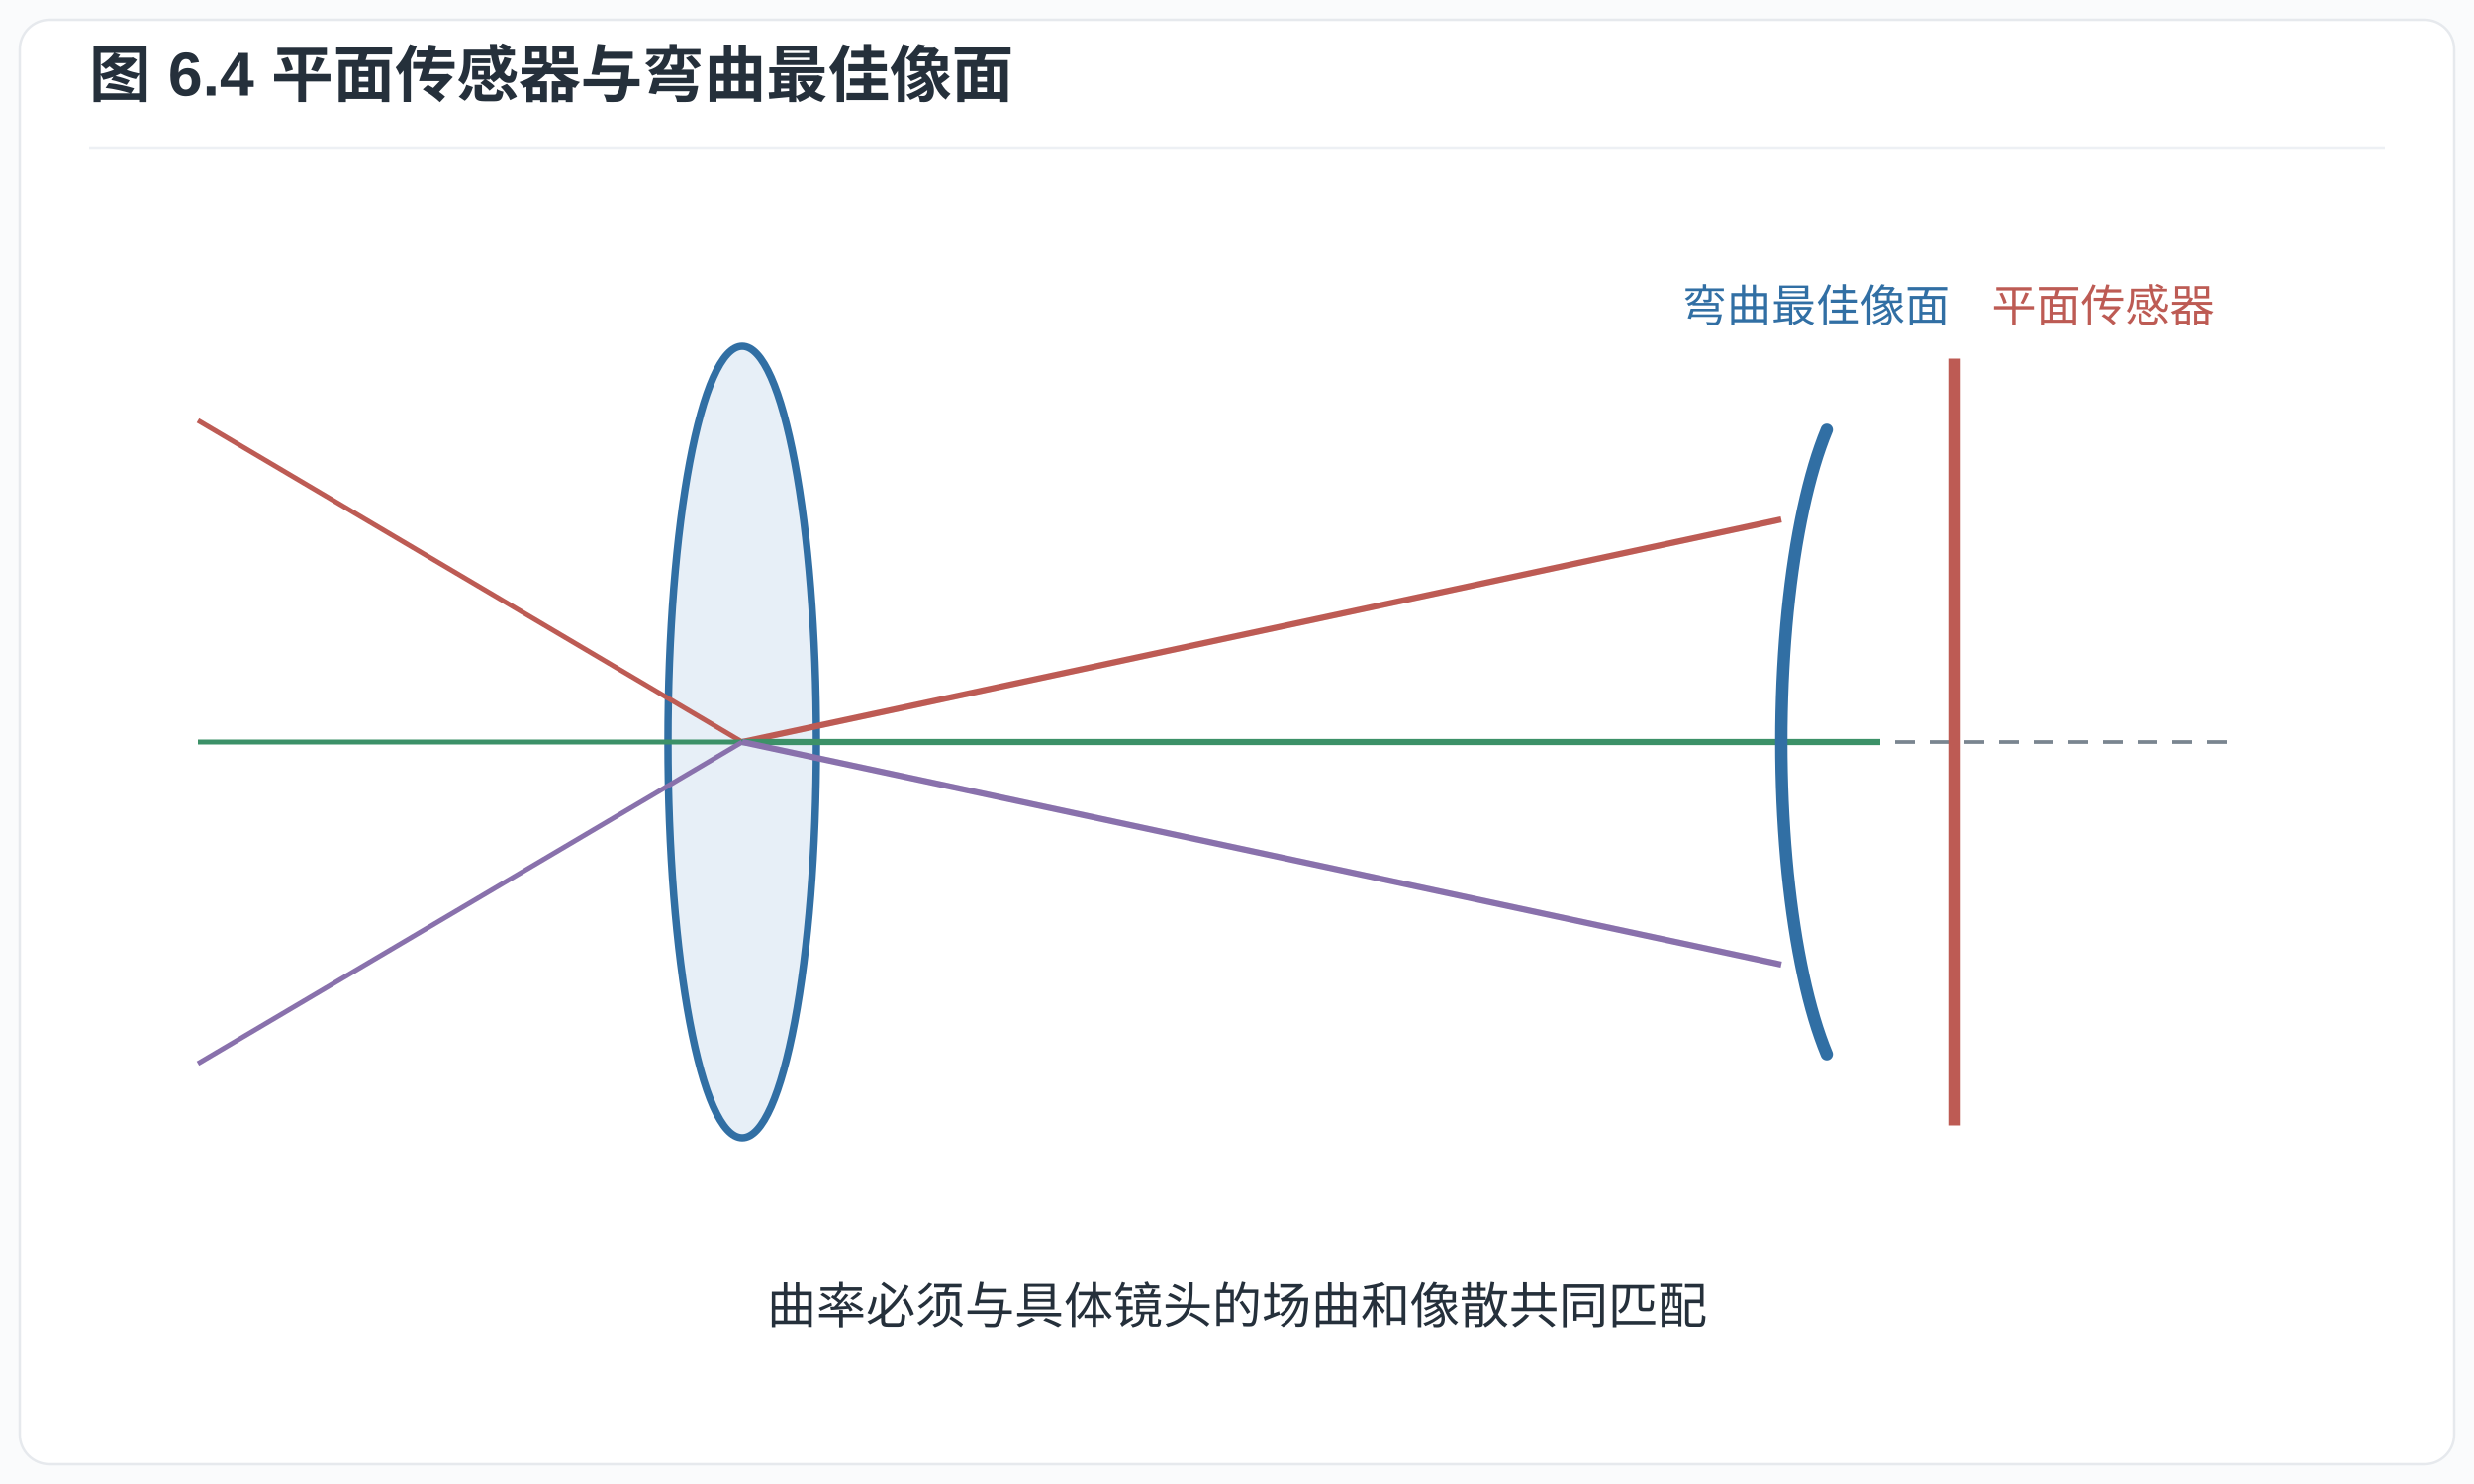
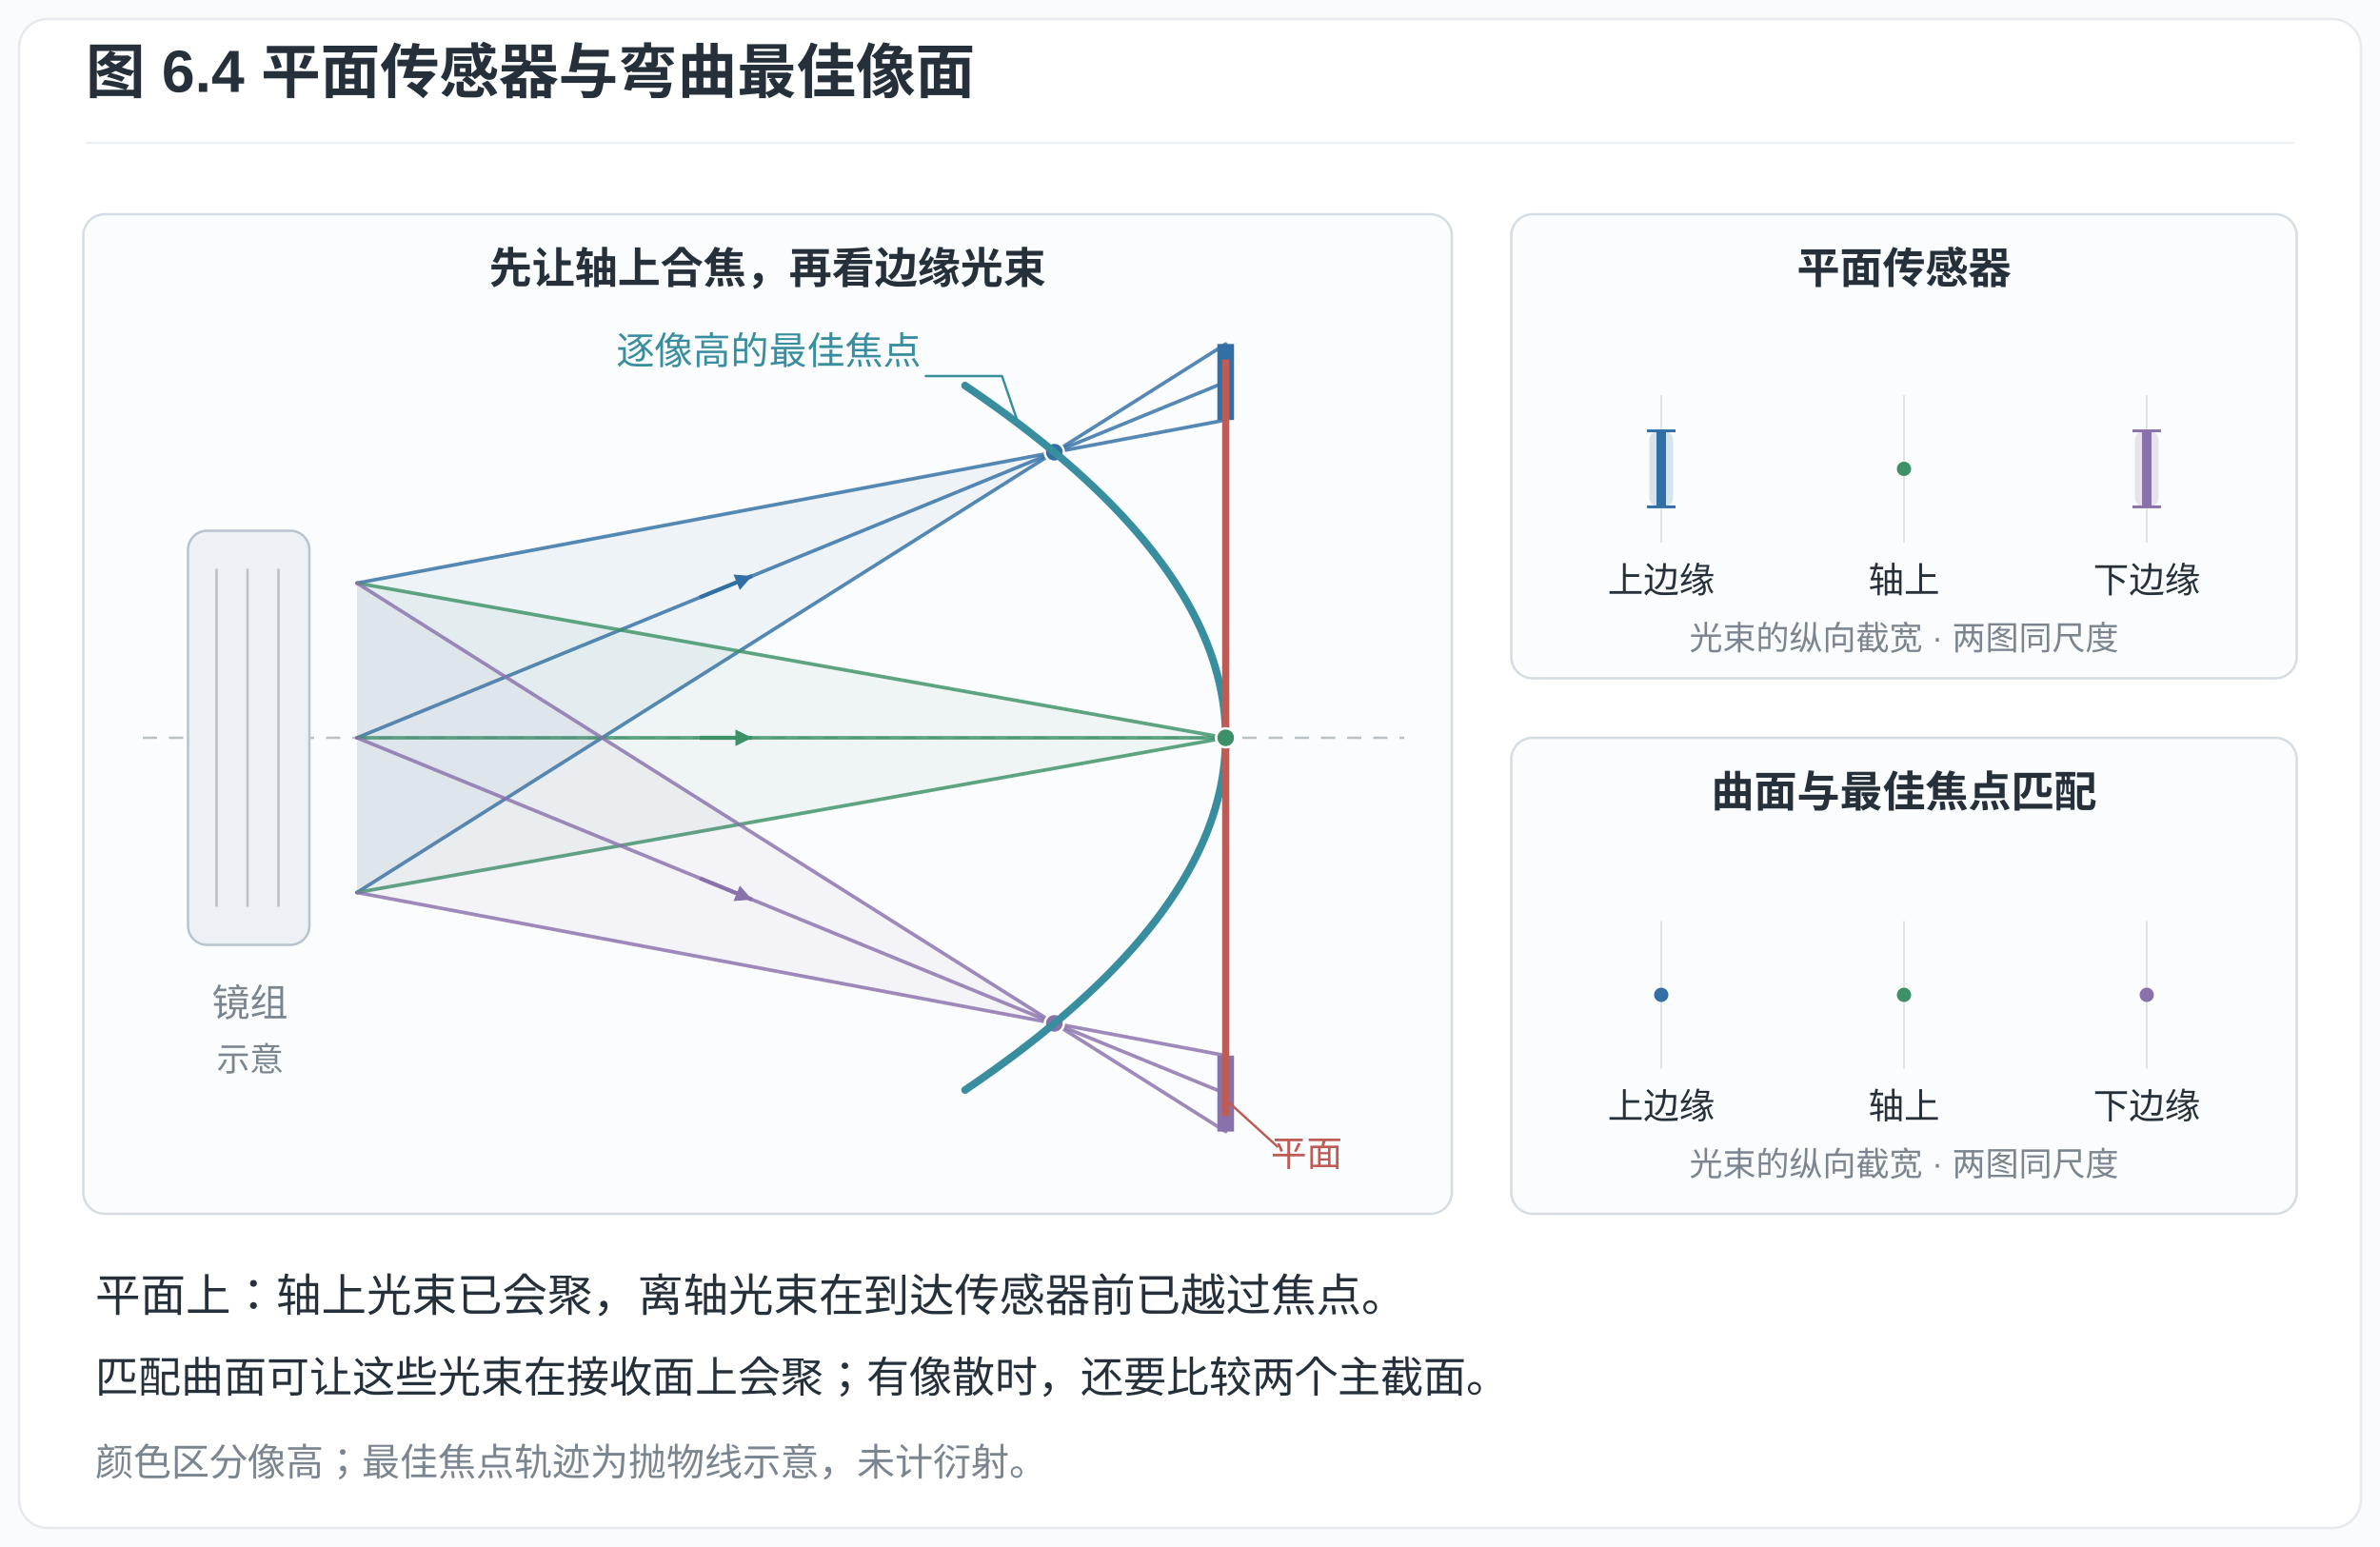
- <svg xmlns="http://www.w3.org/2000/svg" width="1000" height="600" viewBox="0 0 1000 600" role="img" aria-label="图 6.4  平面传感器与弯曲最佳像面">
+ <svg xmlns="http://www.w3.org/2000/svg" width="1000" height="650" viewBox="0 0 1000 650" role="img" aria-label="图 6.4  平面传感器与弯曲最佳像面">
  <defs>
    <marker id="arrow" markerWidth="9" markerHeight="9" refX="7" refY="3" orient="auto" markerUnits="strokeWidth">
      <path d="M0,0 L0,6 L8,3 z" fill="context-stroke" />
    </marker>
    <marker id="arrow-open" markerWidth="9" markerHeight="9" refX="7" refY="3" orient="auto" markerUnits="strokeWidth">
      <path d="M0,0 L8,3 L0,6" fill="none" stroke="context-stroke" />
    </marker>
  </defs>
-   <rect width="1000" height="600" fill="#fafbfc" />
-   <rect x="8" y="8" width="984" height="584" rx="12" fill="#fff" stroke="#e6e9ed" />
+   <rect width="1000" height="650" fill="#fafbfc" />
+   <rect x="8" y="8" width="984" height="634" rx="12" fill="#fff" stroke="#e6e9ed" />
  <text x="36.00" y="39.00" fill="#25303b" font-size="25" font-weight="600" text-anchor="start" font-family="Arial, PingFang SC, Hiragino Sans GB, sans-serif">图 6.4  平面传感器与弯曲最佳像面</text>
  <line x1="36.00" y1="60.00" x2="964.00" y2="60.00" stroke="#edf0f4" stroke-width="1" opacity="1.0" />
-   <line x1="80.00" y1="300.00" x2="900.00" y2="300.00" stroke="#7a8590" stroke-width="1.5" opacity="1.0" stroke-dasharray="8 6" />
-   <ellipse cx="300.00" cy="300.00" rx="30.00" ry="160.00" fill="#e7eff7" stroke="#316fa4" stroke-width="3" opacity="1.0" />
-   <line x1="80.00" y1="170.00" x2="300.00" y2="300.00" stroke="#bd5b54" stroke-width="2" opacity="1.0" />
-   <line x1="300.00" y1="300.00" x2="720.00" y2="210.00" stroke="#bd5b54" stroke-width="2.5" opacity="1.0" />
-   <line x1="80.00" y1="300.00" x2="300.00" y2="300.00" stroke="#3c9168" stroke-width="2" opacity="1.0" />
-   <line x1="300.00" y1="300.00" x2="760.00" y2="300.00" stroke="#3c9168" stroke-width="2.5" opacity="1.0" />
-   <line x1="80.00" y1="430.00" x2="300.00" y2="300.00" stroke="#8971ac" stroke-width="2" opacity="1.0" />
-   <line x1="300.00" y1="300.00" x2="720.00" y2="390.00" stroke="#8971ac" stroke-width="2.5" opacity="1.0" />
-   <polyline points="738.39,173.78 737.06,177.12 735.77,180.66 734.51,184.39 733.30,188.30 732.13,192.40 731.01,196.66 729.93,201.09 728.90,205.68 727.92,210.42 726.99,215.30 726.11,220.32 725.29,225.47 724.52,230.73 723.81,236.11 723.16,241.59 722.56,247.16 722.03,252.82 721.56,258.55 721.15,264.34 720.80,270.20 720.51,276.10 720.29,282.04 720.13,288.01 720.03,294.00 720.00,300.00 720.03,306.00 720.13,311.99 720.29,317.96 720.51,323.90 720.80,329.80 721.15,335.66 721.56,341.45 722.03,347.18 722.56,352.84 723.16,358.41 723.81,363.89 724.52,369.27 725.29,374.53 726.11,379.68 726.99,384.70 727.92,389.58 728.90,394.32 729.93,398.91 731.01,403.34 732.13,407.60 733.30,411.70 734.51,415.61 735.77,419.34 737.06,422.88 738.39,426.22" fill="none" stroke="#316fa4" stroke-width="5" stroke-linejoin="round" stroke-linecap="round" opacity="1.0" />
-   <line x1="790.00" y1="145.00" x2="790.00" y2="455.00" stroke="#bd5b54" stroke-width="5" opacity="1.0" />
-   <text x="680.00" y="130.00" fill="#316fa4" font-size="18" font-weight="400" text-anchor="start" font-family="Arial, PingFang SC, Hiragino Sans GB, sans-serif">弯曲最佳像面</text>
-   <text x="805.00" y="130.00" fill="#bd5b54" font-size="18" font-weight="400" text-anchor="start" font-family="Arial, PingFang SC, Hiragino Sans GB, sans-serif">平面传感器</text>
-   <text x="500.00" y="535.00" fill="#25303b" font-size="20" font-weight="400" text-anchor="middle" font-family="Arial, PingFang SC, Hiragino Sans GB, sans-serif">曲率必须与具体镜头的场曲和像散共同匹配</text>
+   <rect x="35.00" y="90.00" width="575.00" height="420.00" rx="9" fill="#fbfcfd" stroke="#d5dce4" stroke-width="1" opacity="1.0" />
+   <text x="322.50" y="119.00" fill="#25303b" font-size="18" font-weight="600" text-anchor="middle" font-family="Arial, PingFang SC, Hiragino Sans GB, sans-serif">先让轴上合焦，再看边缘光束</text>
+   <rect x="635.00" y="90.00" width="330.00" height="195.00" rx="9" fill="#fbfcfd" stroke="#d5dce4" stroke-width="1" opacity="1.0" />
+   <text x="800.00" y="119.00" fill="#25303b" font-size="18" font-weight="600" text-anchor="middle" font-family="Arial, PingFang SC, Hiragino Sans GB, sans-serif">平面传感器</text>
+   <rect x="635.00" y="310.00" width="330.00" height="200.00" rx="9" fill="#fbfcfd" stroke="#d5dce4" stroke-width="1" opacity="1.0" />
+   <text x="800.00" y="339.00" fill="#25303b" font-size="18" font-weight="600" text-anchor="middle" font-family="Arial, PingFang SC, Hiragino Sans GB, sans-serif">曲面与最佳焦点匹配</text>
+   <line x1="60.00" y1="310.00" x2="590.00" y2="310.00" stroke="#7a8590" stroke-width="1" opacity="0.5" stroke-dasharray="6 5" />
+   <rect x="79.00" y="223.00" width="51.00" height="174.00" rx="8" fill="#edf0f4" stroke="#b7c3ce" stroke-width="1" opacity="1.0" />
+   <line x1="91.00" y1="239.00" x2="91.00" y2="381.00" stroke="#7a8590" stroke-width="1" opacity="0.45" />
+   <line x1="104.00" y1="239.00" x2="104.00" y2="381.00" stroke="#7a8590" stroke-width="1" opacity="0.45" />
+   <line x1="117.00" y1="239.00" x2="117.00" y2="381.00" stroke="#7a8590" stroke-width="1" opacity="0.45" />
+   <text x="105.00" y="427.00" fill="#7a8590" font-size="16" font-weight="400" text-anchor="middle" font-family="Arial, PingFang SC, Hiragino Sans GB, sans-serif">镜组</text>
+   <text x="105.00" y="450.00" fill="#7a8590" font-size="14" font-weight="400" text-anchor="middle" font-family="Arial, PingFang SC, Hiragino Sans GB, sans-serif">示意</text>
+   <polygon points="150.00,245.00 443.00,190.00 150.00,375.00" fill="#316fa4" stroke="none" stroke-width="2" opacity="0.065" />
+   <polyline points="150.00,245.00 443.00,190.00 515.00,176.48" fill="none" stroke="#316fa4" stroke-width="1.5" stroke-linejoin="round" stroke-linecap="round" opacity="0.82" />
+   <polyline points="150.00,310.00 443.00,190.00 515.00,160.51" fill="none" stroke="#316fa4" stroke-width="1.5" stroke-linejoin="round" stroke-linecap="round" opacity="0.82" />
+   <polyline points="150.00,375.00 443.00,190.00 515.00,144.54" fill="none" stroke="#316fa4" stroke-width="1.5" stroke-linejoin="round" stroke-linecap="round" opacity="0.82" />
+   <defs>
+     <marker id="arrow-316fa4-1.7" markerWidth="9" markerHeight="9" refX="8" refY="4.5" orient="auto" markerUnits="userSpaceOnUse">
+       <path d="M1 1L8 4.5L1 8Z" fill="#316fa4" />
+     </marker>
+   </defs>
+   <line x1="294.00" y1="251.02" x2="316.00" y2="242.01" stroke="#316fa4" stroke-width="1.7" opacity="1.0" marker-end="url(#arrow-316fa4-1.7)" />
+   <circle cx="443.00" cy="190.00" r="4.00" fill="#316fa4" stroke="#fff" stroke-width="1" opacity="1.0" />
+   <line x1="515.00" y1="144.54" x2="515.00" y2="176.48" stroke="#316fa4" stroke-width="7" opacity="1.0" />
+   <circle cx="515.00" cy="160.51" r="2.50" fill="#316fa4" stroke="none" stroke-width="2" opacity="1.0" />
+   <polygon points="150.00,245.00 515.00,310.00 150.00,375.00" fill="#3c9168" stroke="none" stroke-width="2" opacity="0.065" />
+   <polyline points="150.00,245.00 515.00,310.00 515.00,310.00" fill="none" stroke="#3c9168" stroke-width="1.5" stroke-linejoin="round" stroke-linecap="round" opacity="0.82" />
+   <polyline points="150.00,310.00 515.00,310.00 515.00,310.00" fill="none" stroke="#3c9168" stroke-width="1.5" stroke-linejoin="round" stroke-linecap="round" opacity="0.82" />
+   <polyline points="150.00,375.00 515.00,310.00 515.00,310.00" fill="none" stroke="#3c9168" stroke-width="1.5" stroke-linejoin="round" stroke-linecap="round" opacity="0.82" />
+   <defs>
+     <marker id="arrow-3c9168-1.7" markerWidth="9" markerHeight="9" refX="8" refY="4.5" orient="auto" markerUnits="userSpaceOnUse">
+       <path d="M1 1L8 4.5L1 8Z" fill="#3c9168" />
+     </marker>
+   </defs>
+   <line x1="294.00" y1="310.00" x2="316.00" y2="310.00" stroke="#3c9168" stroke-width="1.7" opacity="1.0" marker-end="url(#arrow-3c9168-1.7)" />
+   <circle cx="515.00" cy="310.00" r="4.00" fill="#3c9168" stroke="#fff" stroke-width="1" opacity="1.0" />
+   <line x1="515.00" y1="310.00" x2="515.00" y2="310.00" stroke="#3c9168" stroke-width="7" opacity="1.0" />
+   <circle cx="515.00" cy="310.00" r="2.50" fill="#3c9168" stroke="none" stroke-width="2" opacity="1.0" />
+   <polygon points="150.00,245.00 443.00,430.00 150.00,375.00" fill="#8971ac" stroke="none" stroke-width="2" opacity="0.065" />
+   <polyline points="150.00,245.00 443.00,430.00 515.00,475.46" fill="none" stroke="#8971ac" stroke-width="1.5" stroke-linejoin="round" stroke-linecap="round" opacity="0.82" />
+   <polyline points="150.00,310.00 443.00,430.00 515.00,459.49" fill="none" stroke="#8971ac" stroke-width="1.5" stroke-linejoin="round" stroke-linecap="round" opacity="0.82" />
+   <polyline points="150.00,375.00 443.00,430.00 515.00,443.52" fill="none" stroke="#8971ac" stroke-width="1.5" stroke-linejoin="round" stroke-linecap="round" opacity="0.82" />
+   <defs>
+     <marker id="arrow-8971ac-1.7" markerWidth="9" markerHeight="9" refX="8" refY="4.5" orient="auto" markerUnits="userSpaceOnUse">
+       <path d="M1 1L8 4.5L1 8Z" fill="#8971ac" />
+     </marker>
+   </defs>
+   <line x1="294.00" y1="368.98" x2="316.00" y2="377.99" stroke="#8971ac" stroke-width="1.7" opacity="1.0" marker-end="url(#arrow-8971ac-1.7)" />
+   <circle cx="443.00" cy="430.00" r="4.00" fill="#8971ac" stroke="#fff" stroke-width="1" opacity="1.0" />
+   <line x1="515.00" y1="443.52" x2="515.00" y2="475.46" stroke="#8971ac" stroke-width="7" opacity="1.0" />
+   <circle cx="515.00" cy="459.49" r="2.50" fill="#8971ac" stroke="none" stroke-width="2" opacity="1.0" />
+   <polyline points="405.48,162.00 408.42,164.00 411.32,166.00 414.18,168.00 417.00,170.00 419.78,172.00 422.52,174.00 425.22,176.00 427.88,178.00 430.50,180.00 433.08,182.00 435.62,184.00 438.12,186.00 440.58,188.00 443.00,190.00 445.38,192.00 447.72,194.00 450.02,196.00 452.28,198.00 454.50,200.00 456.68,202.00 458.82,204.00 460.92,206.00 462.98,208.00 465.00,210.00 466.98,212.00 468.92,214.00 470.82,216.00 472.68,218.00 474.50,220.00 476.28,222.00 478.02,224.00 479.72,226.00 481.38,228.00 483.00,230.00 484.58,232.00 486.12,234.00 487.62,236.00 489.08,238.00 490.50,240.00 491.88,242.00 493.22,244.00 494.52,246.00 495.78,248.00 497.00,250.00 498.18,252.00 499.32,254.00 500.42,256.00 501.48,258.00 502.50,260.00 503.48,262.00 504.42,264.00 505.32,266.00 506.18,268.00 507.00,270.00 507.78,272.00 508.52,274.00 509.22,276.00 509.88,278.00 510.50,280.00 511.08,282.00 511.62,284.00 512.12,286.00 512.58,288.00 513.00,290.00 513.38,292.00 513.72,294.00 514.02,296.00 514.28,298.00 514.50,300.00 514.68,302.00 514.82,304.00 514.92,306.00 514.98,308.00 515.00,310.00 514.98,312.00 514.92,314.00 514.82,316.00 514.68,318.00 514.50,320.00 514.28,322.00 514.02,324.00 513.72,326.00 513.38,328.00 513.00,330.00 512.58,332.00 512.12,334.00 511.62,336.00 511.08,338.00 510.50,340.00 509.88,342.00 509.22,344.00 508.52,346.00 507.78,348.00 507.00,350.00 506.18,352.00 505.32,354.00 504.42,356.00 503.48,358.00 502.50,360.00 501.48,362.00 500.42,364.00 499.32,366.00 498.18,368.00 497.00,370.00 495.78,372.00 494.52,374.00 493.22,376.00 491.88,378.00 490.50,380.00 489.08,382.00 487.62,384.00 486.12,386.00 484.58,388.00 483.00,390.00 481.38,392.00 479.72,394.00 478.02,396.00 476.28,398.00 474.50,400.00 472.68,402.00 470.82,404.00 468.92,406.00 466.98,408.00 465.00,410.00 462.98,412.00 460.92,414.00 458.82,416.00 456.68,418.00 454.50,420.00 452.28,422.00 450.02,424.00 447.72,426.00 445.38,428.00 443.00,430.00 440.58,432.00 438.12,434.00 435.62,436.00 433.08,438.00 430.50,440.00 427.88,442.00 425.22,444.00 422.52,446.00 419.78,448.00 417.00,450.00 414.18,452.00 411.32,454.00 408.42,456.00 405.48,458.00" fill="none" stroke="#388e9f" stroke-width="3.2" stroke-linejoin="round" stroke-linecap="round" opacity="1.0" />
+   <line x1="515.00" y1="151.00" x2="515.00" y2="469.00" stroke="#bd5b54" stroke-width="3" opacity="1.0" />
+   <text x="323.00" y="153.00" fill="#388e9f" font-size="16" font-weight="400" text-anchor="middle" font-family="Arial, PingFang SC, Hiragino Sans GB, sans-serif">逐像高的最佳焦点</text>
+   <polyline points="389.00,158.00 421.00,158.00 427.88,178.00" fill="none" stroke="#388e9f" stroke-width="1" stroke-linejoin="round" stroke-linecap="round" opacity="1.0" />
+   <circle cx="515.00" cy="310.00" r="4.00" fill="#3c9168" stroke="#fff" stroke-width="1" opacity="1.0" />
+   <text x="549.00" y="490.00" fill="#bd5b54" font-size="15" font-weight="400" text-anchor="middle" font-family="Arial, PingFang SC, Hiragino Sans GB, sans-serif">平面</text>
+   <line x1="537.00" y1="482.00" x2="515.00" y2="462.00" stroke="#bd5b54" stroke-width="1" opacity="1.0" />
+   <line x1="698.00" y1="166.00" x2="698.00" y2="228.00" stroke="#7a8590" stroke-width="0.8" opacity="0.2" />
+   <rect x="693.00" y="181.03" width="10.00" height="31.95" rx="4" fill="#316fa4" stroke="none" stroke-width="2" opacity="0.18" />
+   <line x1="698.00" y1="181.03" x2="698.00" y2="212.97" stroke="#316fa4" stroke-width="4" opacity="1.0" />
+   <line x1="692.00" y1="181.03" x2="704.00" y2="181.03" stroke="#316fa4" stroke-width="1.2" opacity="1.0" />
+   <line x1="692.00" y1="212.97" x2="704.00" y2="212.97" stroke="#316fa4" stroke-width="1.2" opacity="1.0" />
+   <text x="698.00" y="249.00" fill="#25303b" font-size="15" font-weight="400" text-anchor="middle" font-family="Arial, PingFang SC, Hiragino Sans GB, sans-serif">上边缘</text>
+   <line x1="800.00" y1="166.00" x2="800.00" y2="228.00" stroke="#7a8590" stroke-width="0.8" opacity="0.2" />
+   <circle cx="800.00" cy="197.00" r="3.00" fill="#3c9168" stroke="none" stroke-width="2" opacity="1.0" />
+   <text x="800.00" y="249.00" fill="#25303b" font-size="15" font-weight="400" text-anchor="middle" font-family="Arial, PingFang SC, Hiragino Sans GB, sans-serif">轴上</text>
+   <line x1="902.00" y1="166.00" x2="902.00" y2="228.00" stroke="#7a8590" stroke-width="0.8" opacity="0.2" />
+   <rect x="897.00" y="181.03" width="10.00" height="31.95" rx="4" fill="#8971ac" stroke="none" stroke-width="2" opacity="0.18" />
+   <line x1="902.00" y1="181.03" x2="902.00" y2="212.97" stroke="#8971ac" stroke-width="4" opacity="1.0" />
+   <line x1="896.00" y1="181.03" x2="908.00" y2="181.03" stroke="#8971ac" stroke-width="1.2" opacity="1.0" />
+   <line x1="896.00" y1="212.97" x2="908.00" y2="212.97" stroke="#8971ac" stroke-width="1.2" opacity="1.0" />
+   <text x="902.00" y="249.00" fill="#25303b" font-size="15" font-weight="400" text-anchor="middle" font-family="Arial, PingFang SC, Hiragino Sans GB, sans-serif">下边缘</text>
+   <text x="800.00" y="273.00" fill="#7a8590" font-size="14" font-weight="400" text-anchor="middle" font-family="Arial, PingFang SC, Hiragino Sans GB, sans-serif">光束的纵向截宽 · 两图同尺度</text>
+   <line x1="698.00" y1="387.00" x2="698.00" y2="449.00" stroke="#7a8590" stroke-width="0.8" opacity="0.2" />
+   <circle cx="698.00" cy="418.00" r="3.00" fill="#316fa4" stroke="none" stroke-width="2" opacity="1.0" />
+   <text x="698.00" y="470.00" fill="#25303b" font-size="15" font-weight="400" text-anchor="middle" font-family="Arial, PingFang SC, Hiragino Sans GB, sans-serif">上边缘</text>
+   <line x1="800.00" y1="387.00" x2="800.00" y2="449.00" stroke="#7a8590" stroke-width="0.8" opacity="0.2" />
+   <circle cx="800.00" cy="418.00" r="3.00" fill="#3c9168" stroke="none" stroke-width="2" opacity="1.0" />
+   <text x="800.00" y="470.00" fill="#25303b" font-size="15" font-weight="400" text-anchor="middle" font-family="Arial, PingFang SC, Hiragino Sans GB, sans-serif">轴上</text>
+   <line x1="902.00" y1="387.00" x2="902.00" y2="449.00" stroke="#7a8590" stroke-width="0.8" opacity="0.2" />
+   <circle cx="902.00" cy="418.00" r="3.00" fill="#8971ac" stroke="none" stroke-width="2" opacity="1.0" />
+   <text x="902.00" y="470.00" fill="#25303b" font-size="15" font-weight="400" text-anchor="middle" font-family="Arial, PingFang SC, Hiragino Sans GB, sans-serif">下边缘</text>
+   <text x="800.00" y="494.00" fill="#7a8590" font-size="14" font-weight="400" text-anchor="middle" font-family="Arial, PingFang SC, Hiragino Sans GB, sans-serif">光束的纵向截宽 · 两图同尺度</text>
+   <text x="40.00" y="551.00" fill="#25303b" font-size="19" font-weight="400" text-anchor="start" font-family="Arial, PingFang SC, Hiragino Sans GB, sans-serif">平面上：轴上光束已会聚，离轴光束在到达传感器前已越过焦点。</text>
+   <text x="40.00" y="585.00" fill="#25303b" font-size="18" font-weight="400" text-anchor="start" font-family="Arial, PingFang SC, Hiragino Sans GB, sans-serif">匹配曲面可让这些光束在接收面上会聚；有像散时，还要比较两个主截面。</text>
+   <text x="40.00" y="620.00" fill="#7a8590" font-size="16" font-weight="400" text-anchor="start" font-family="Arial, PingFang SC, Hiragino Sans GB, sans-serif">颜色区分像高；最佳焦点轨迹为抛物线示意，未计衍射。</text>
</svg>
